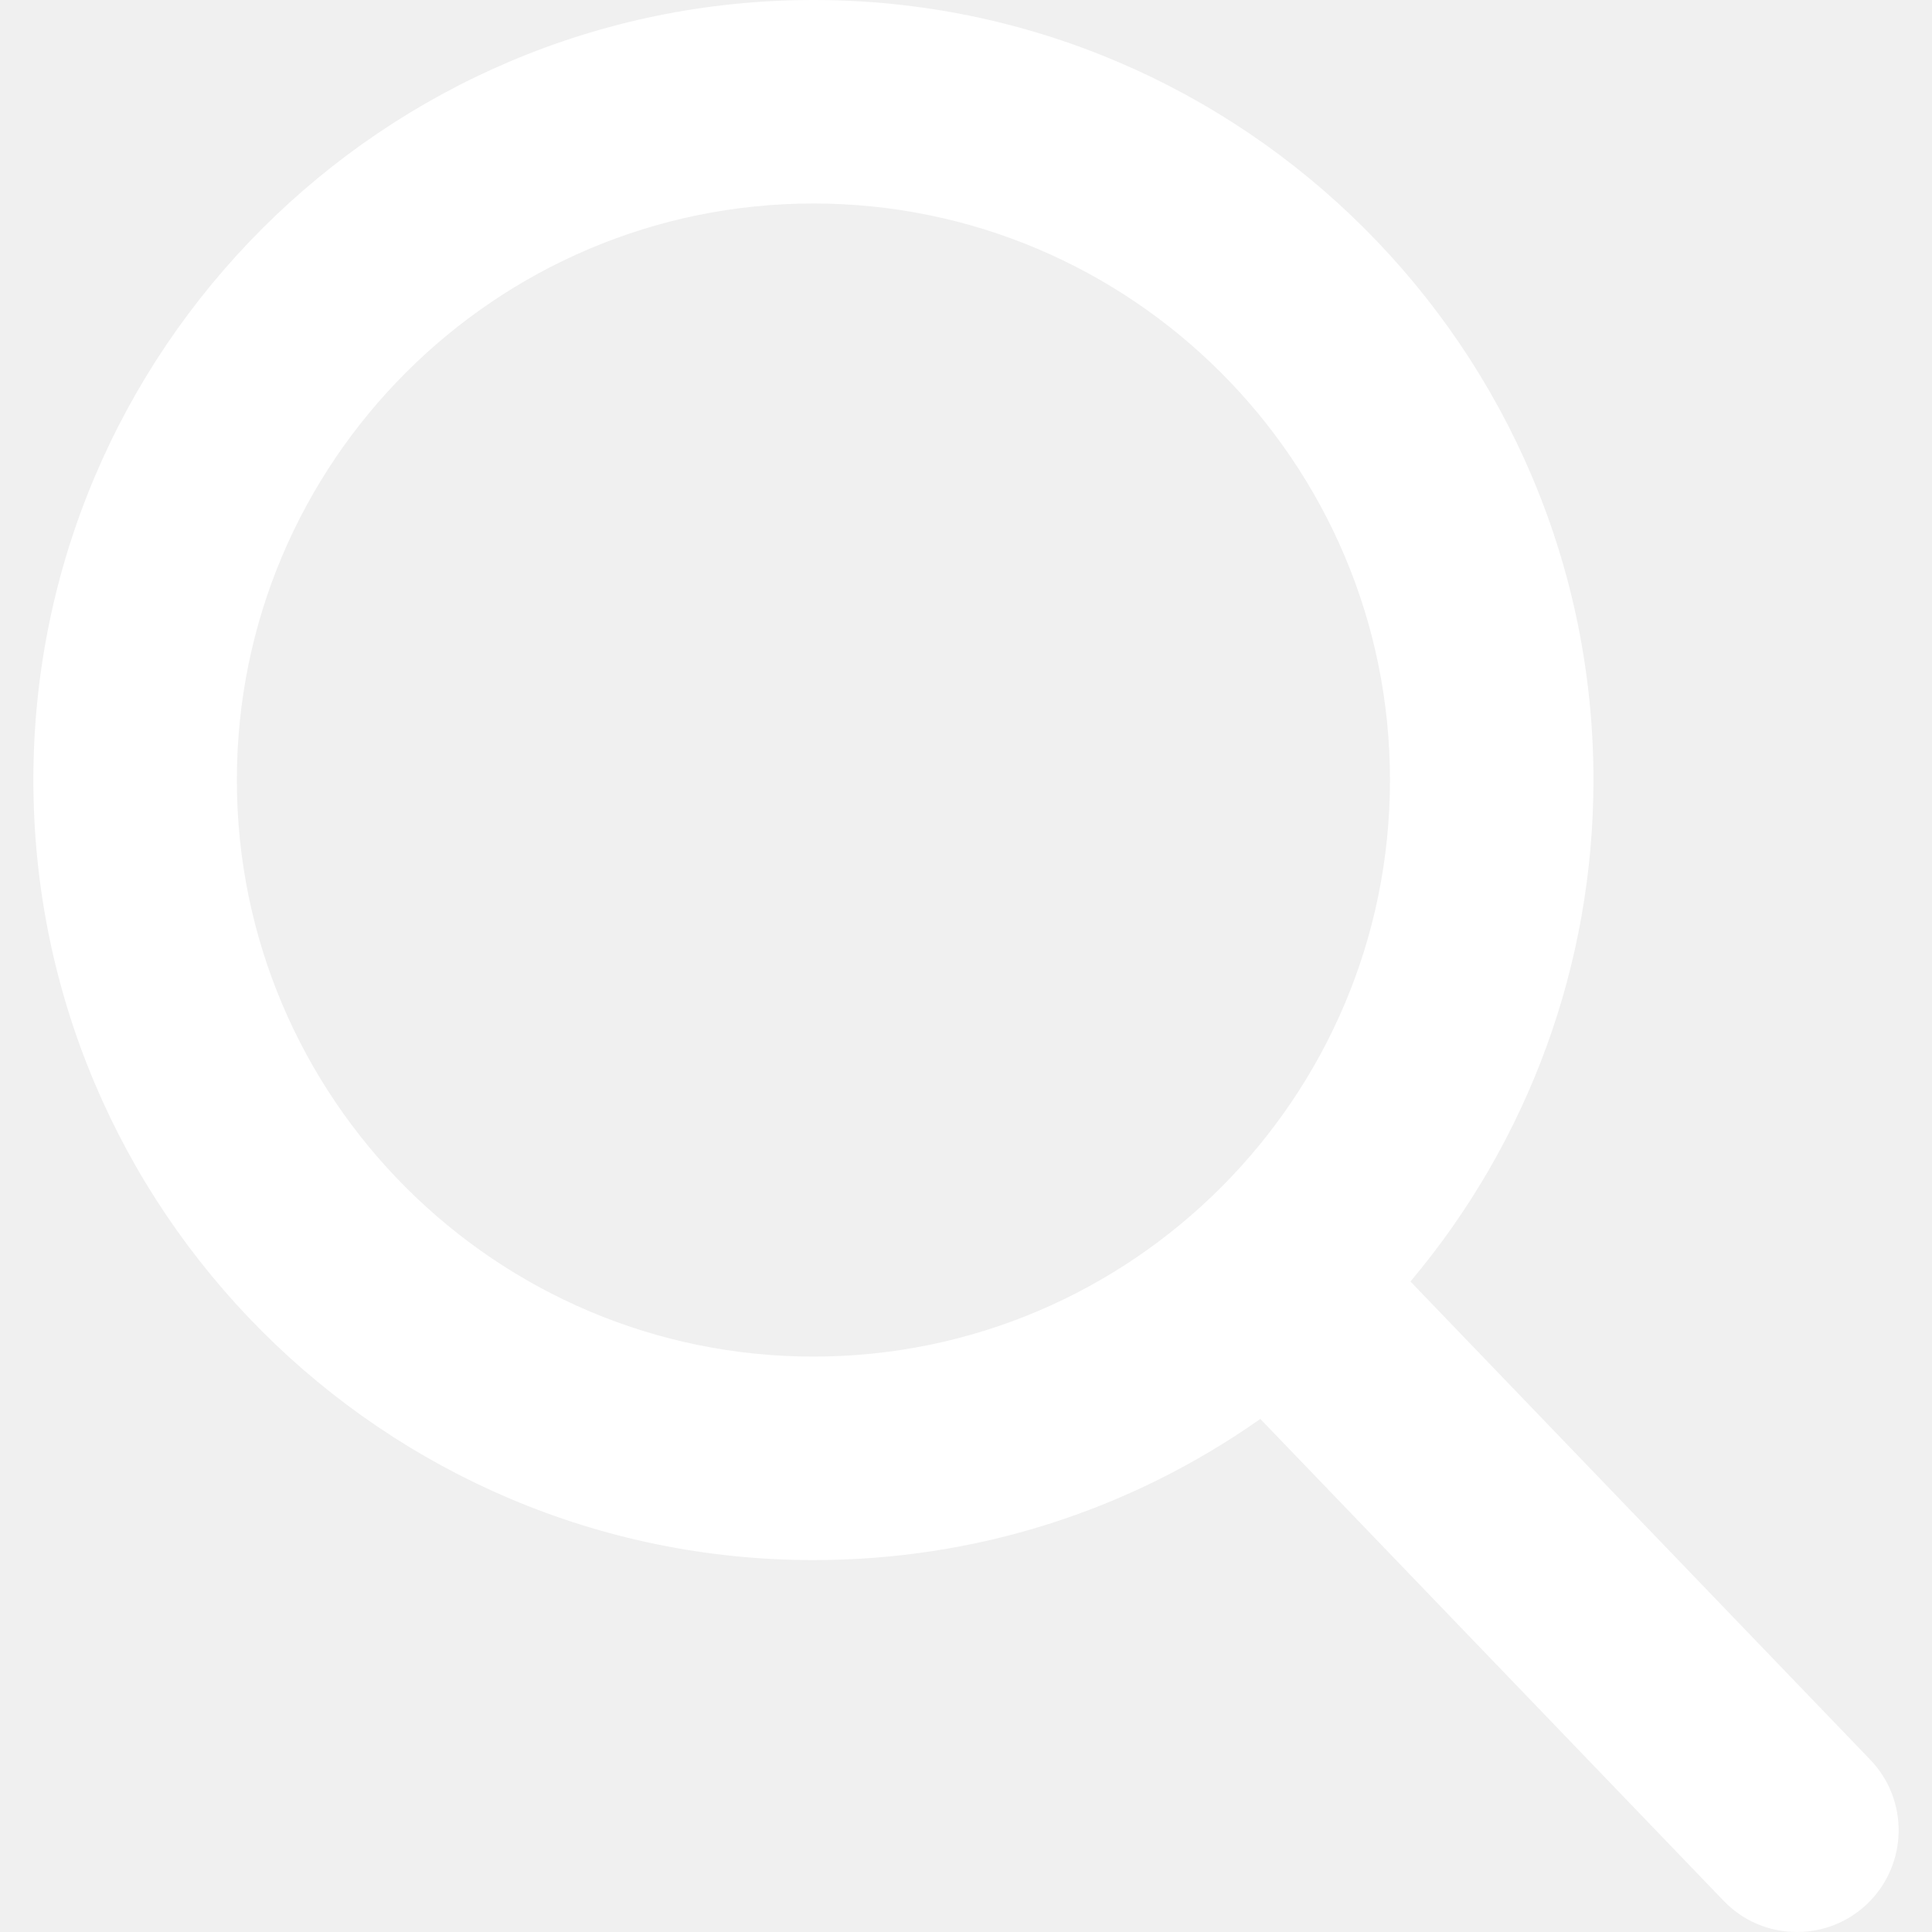
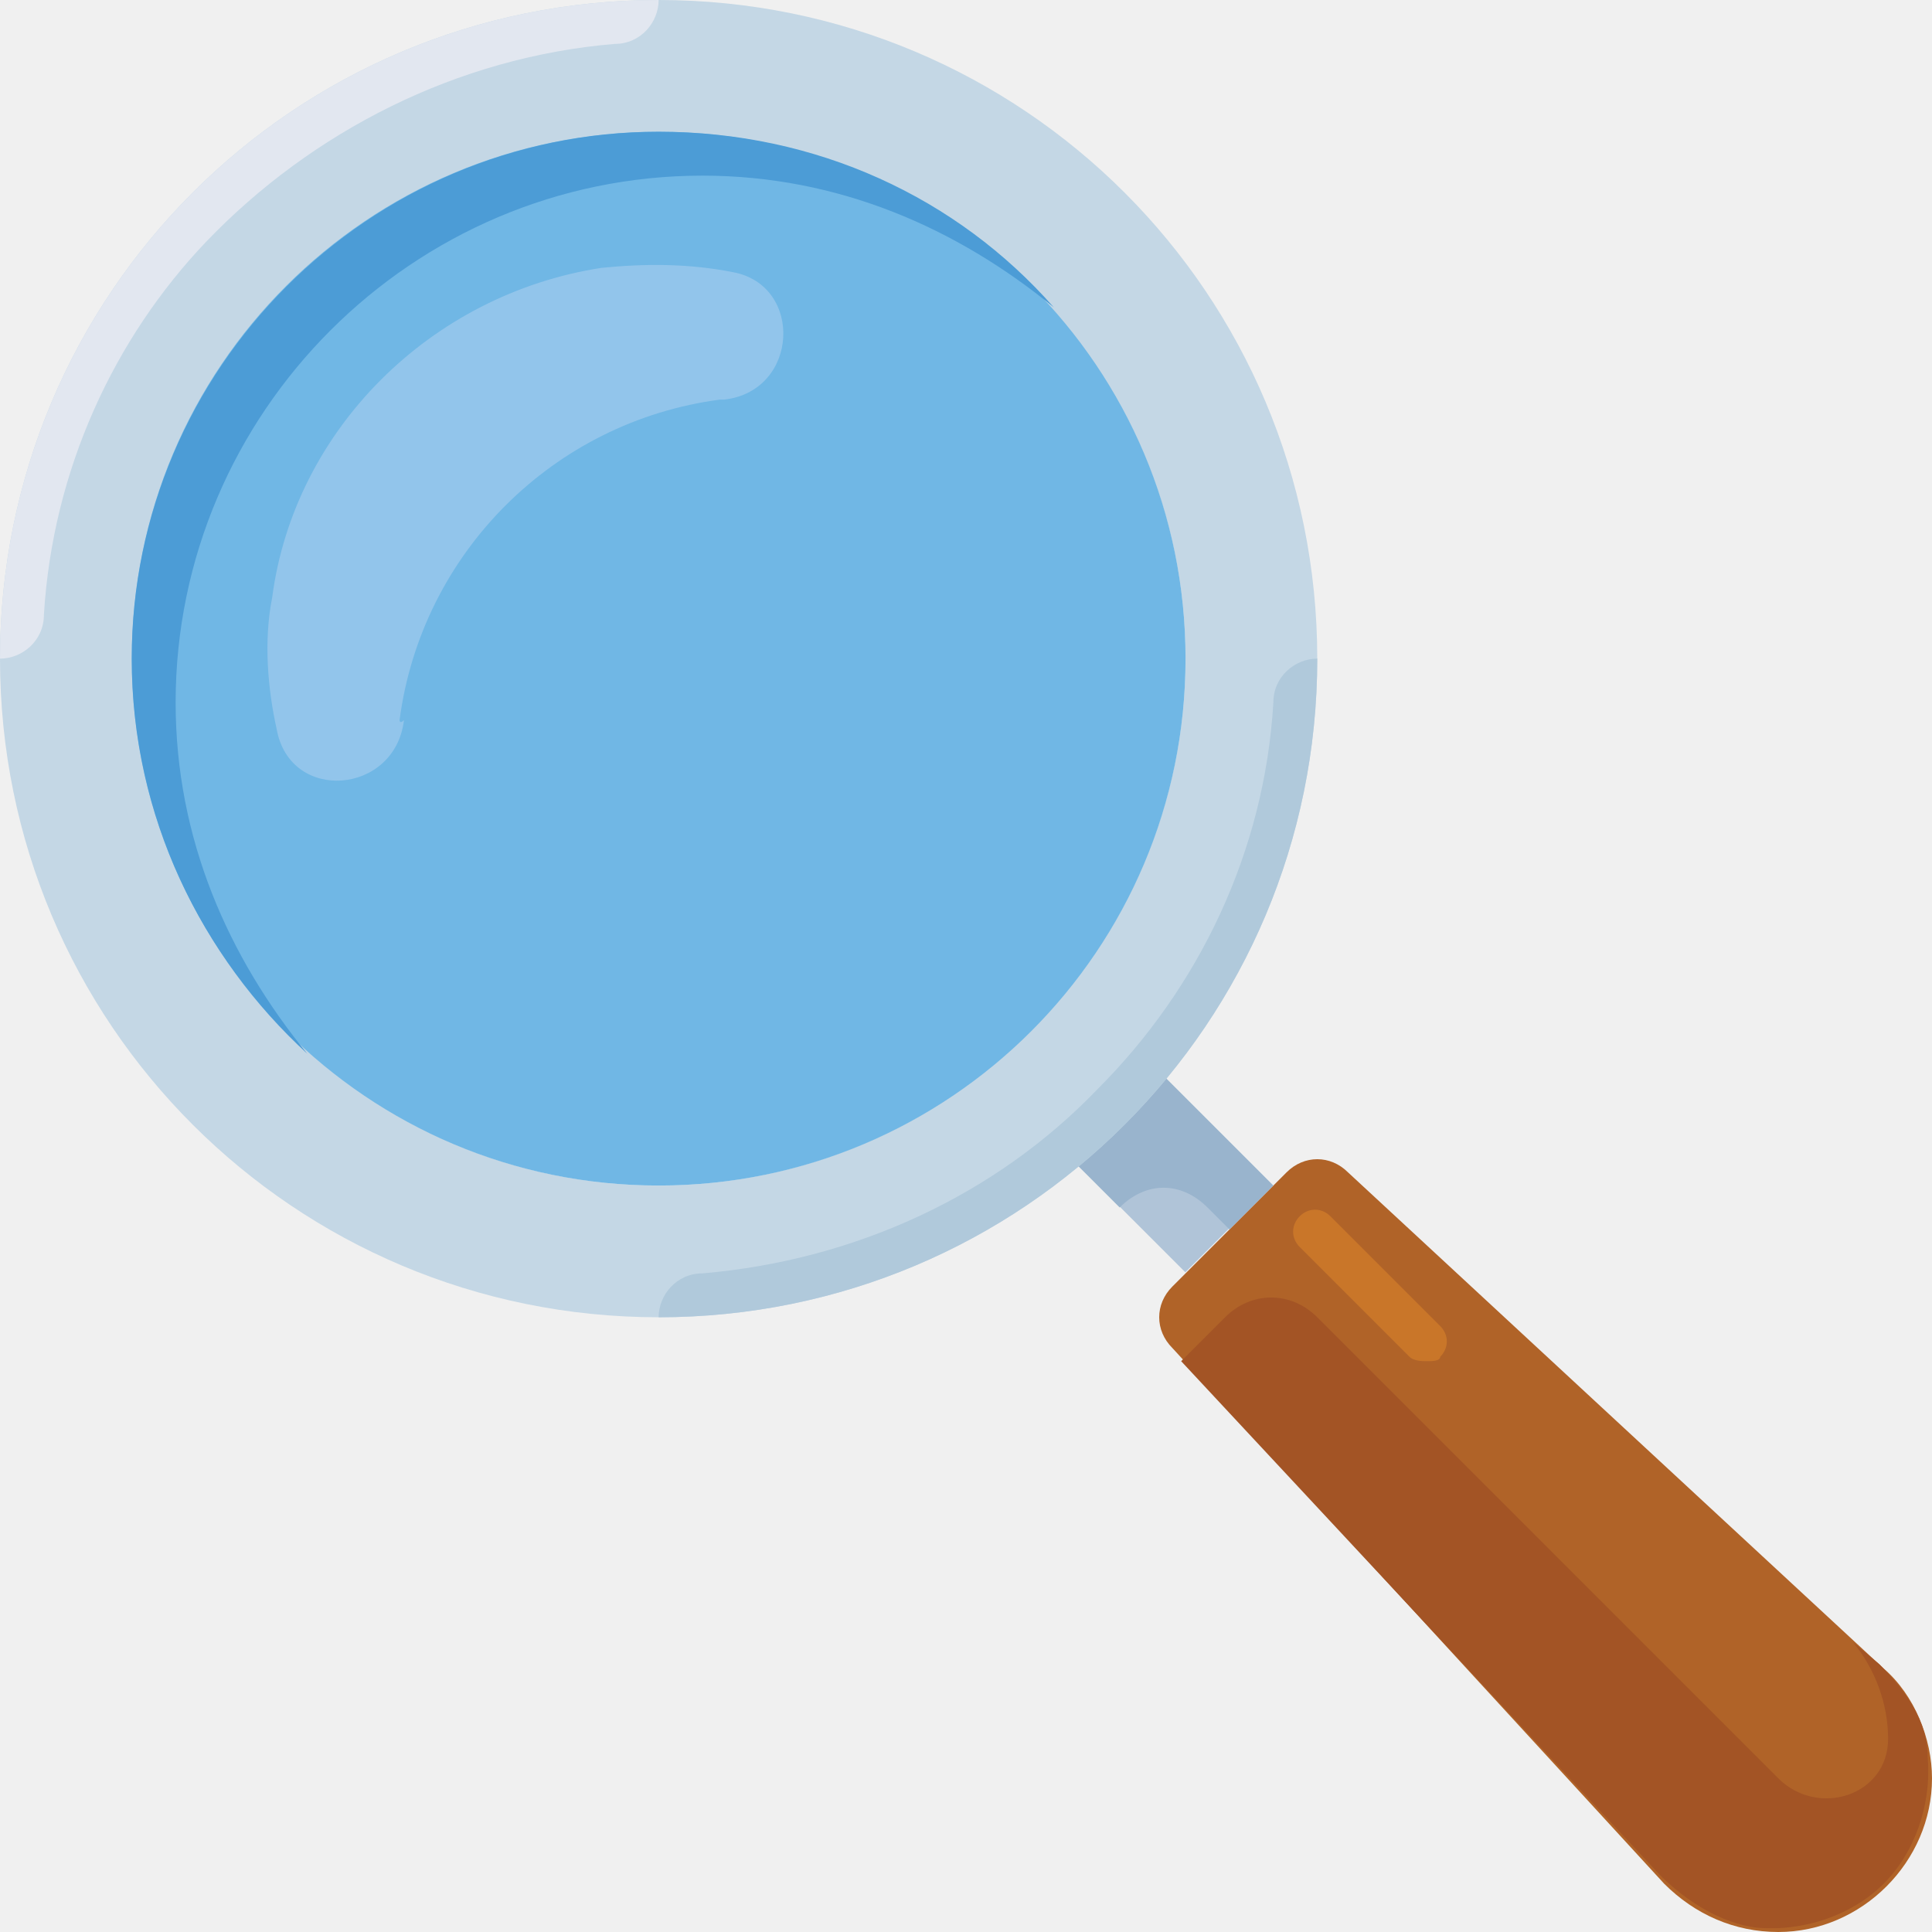
- <svg xmlns="http://www.w3.org/2000/svg" version="1.1" id="Capa_1" x="0px" y="0px" viewBox="0 0 56.966 56.966" style="enable-background:new 0 0 56.966 56.966;" xml:space="preserve">
-   <path fill="white" d="M55.146,51.887L41.588,37.786c3.486-4.144,5.396-9.358,5.396-14.786c0-12.682-10.318-23-23-23s-23,10.318-23,23  s10.318,23,23,23c4.761,0,9.298-1.436,13.177-4.162l13.661,14.208c0.571,0.593,1.339,0.92,2.162,0.92  c0.779,0,1.518-0.297,2.079-0.837C56.255,54.982,56.293,53.08,55.146,51.887z M23.984,6c9.374,0,17,7.626,17,17s-7.626,17-17,17  s-17-7.626-17-17S14.61,6,23.984,6z" />
+ <svg xmlns="http://www.w3.org/2000/svg" version="1.1" id="Capa_1" x="0px" y="0px" viewBox="0 0 512 512" style="enable-background:new 0 0 512 512;" xml:space="preserve">
+   <path style="fill:#B06328;" d="M512,471.273L512,471.273C512,493.382,493.382,512,471.273,512l0,0  c-11.636,0-22.109-4.655-30.255-12.8L310.691,357.236c-4.655-4.655-4.655-11.636,0-16.291l30.255-30.255  c4.655-4.655,11.636-4.655,16.291,0L499.2,442.182C507.345,449.164,512,460.8,512,471.273z" />
+   <rect x="292.065" y="283.928" transform="matrix(-0.7071 0.7071 -0.7071 -0.7071 744.4417 308.3694)" style="fill:#B0C4D8;" width="32.581" height="48.872" />
+   <path style="fill:#99B4CD;" d="M320,320l5.818,5.818l11.636-11.636l-34.909-34.909l-23.273,23.273L296.727,320l0,0  C303.709,313.018,313.018,313.018,320,320z" />
+   <path style="fill:#C4D7E5;" d="M174.545,0C77.964,0,0,77.964,0,174.545s77.964,174.545,174.545,174.545  s174.545-77.964,174.545-174.545S271.127,0,174.545,0z M174.545,314.182c-76.8,0-139.636-62.836-139.636-139.636  S97.745,34.909,174.545,34.909s139.636,62.836,139.636,139.636S251.345,314.182,174.545,314.182z" />
+   <circle style="fill:#70B7E5;" cx="174.545" cy="174.545" r="139.636" />
+   <path style="fill:#92C5EB;" d="M105.891,190.836c5.818-44.218,40.727-79.127,84.945-84.945H192  c19.782-2.327,20.945-30.255,2.327-33.745c-11.636-2.327-23.273-2.327-34.909-1.164c-45.382,6.982-81.455,43.055-87.273,87.273  c-2.327,11.636-1.164,24.436,1.164,34.909c3.491,19.782,31.418,17.455,33.745-2.327C105.891,192,105.891,190.836,105.891,190.836z" />
+   <path style="fill:#4C9CD6;" d="M46.545,186.182c0-76.8,62.836-139.636,139.636-139.636c36.073,0,67.491,13.964,93.091,34.909  c-25.6-29.091-62.836-46.545-104.727-46.545c-76.8,0-139.636,62.836-139.636,139.636c0,41.891,18.618,79.127,46.545,104.727  C60.509,253.673,46.545,222.255,46.545,186.182z" />
+   <path style="fill:#B0C9DB;" d="M174.545,349.091L174.545,349.091c96.582,0,174.545-77.964,174.545-174.545l0,0  c-5.818,0-11.636,4.655-11.636,11.636c-2.327,39.564-19.782,75.636-46.545,102.4c-26.764,27.927-64,45.382-104.727,48.873  C179.2,337.455,174.545,343.273,174.545,349.091z" />
+   <path style="fill:#E2E7F0;" d="M174.545,0L174.545,0C77.964,0,0,77.964,0,174.545l0,0c5.818,0,11.636-4.655,11.636-11.636  C13.964,124.509,30.255,89.6,54.691,64c27.927-29.091,66.327-48.873,108.218-52.364C169.891,11.636,174.545,5.818,174.545,0z" />
+   <path style="fill:#A35425;" d="M498.036,441.018l-6.982-5.818c5.818,6.982,9.309,16.291,9.309,25.6l0,0  c0,15.127-18.618,20.945-29.091,10.473L349.091,349.091c-6.982-6.982-17.455-6.982-24.436,0l-11.636,11.636l126.836,136.145  c6.982,6.982,16.291,12.8,25.6,13.964c12.8,1.164,25.6-3.491,33.745-11.636c8.145-8.145,12.8-20.945,11.636-33.745  C510.836,456.145,505.018,448,498.036,441.018z" />
+   <path style="fill:#C97629;" d="M378.182,360.727c-1.164,0-3.491,0-4.655-1.164l-29.091-29.091c-2.327-2.327-2.327-5.818,0-8.145  c2.327-2.327,5.818-2.327,8.145,0l29.091,29.091c2.327,2.327,2.327,5.818,0,8.145C381.673,360.727,379.345,360.727,378.182,360.727z  " />
  <g>
</g>
  <g>
</g>
  <g>
</g>
  <g>
</g>
  <g>
</g>
  <g>
</g>
  <g>
</g>
  <g>
</g>
  <g>
</g>
  <g>
</g>
  <g>
</g>
  <g>
</g>
  <g>
</g>
  <g>
</g>
  <g>
</g>
</svg>
